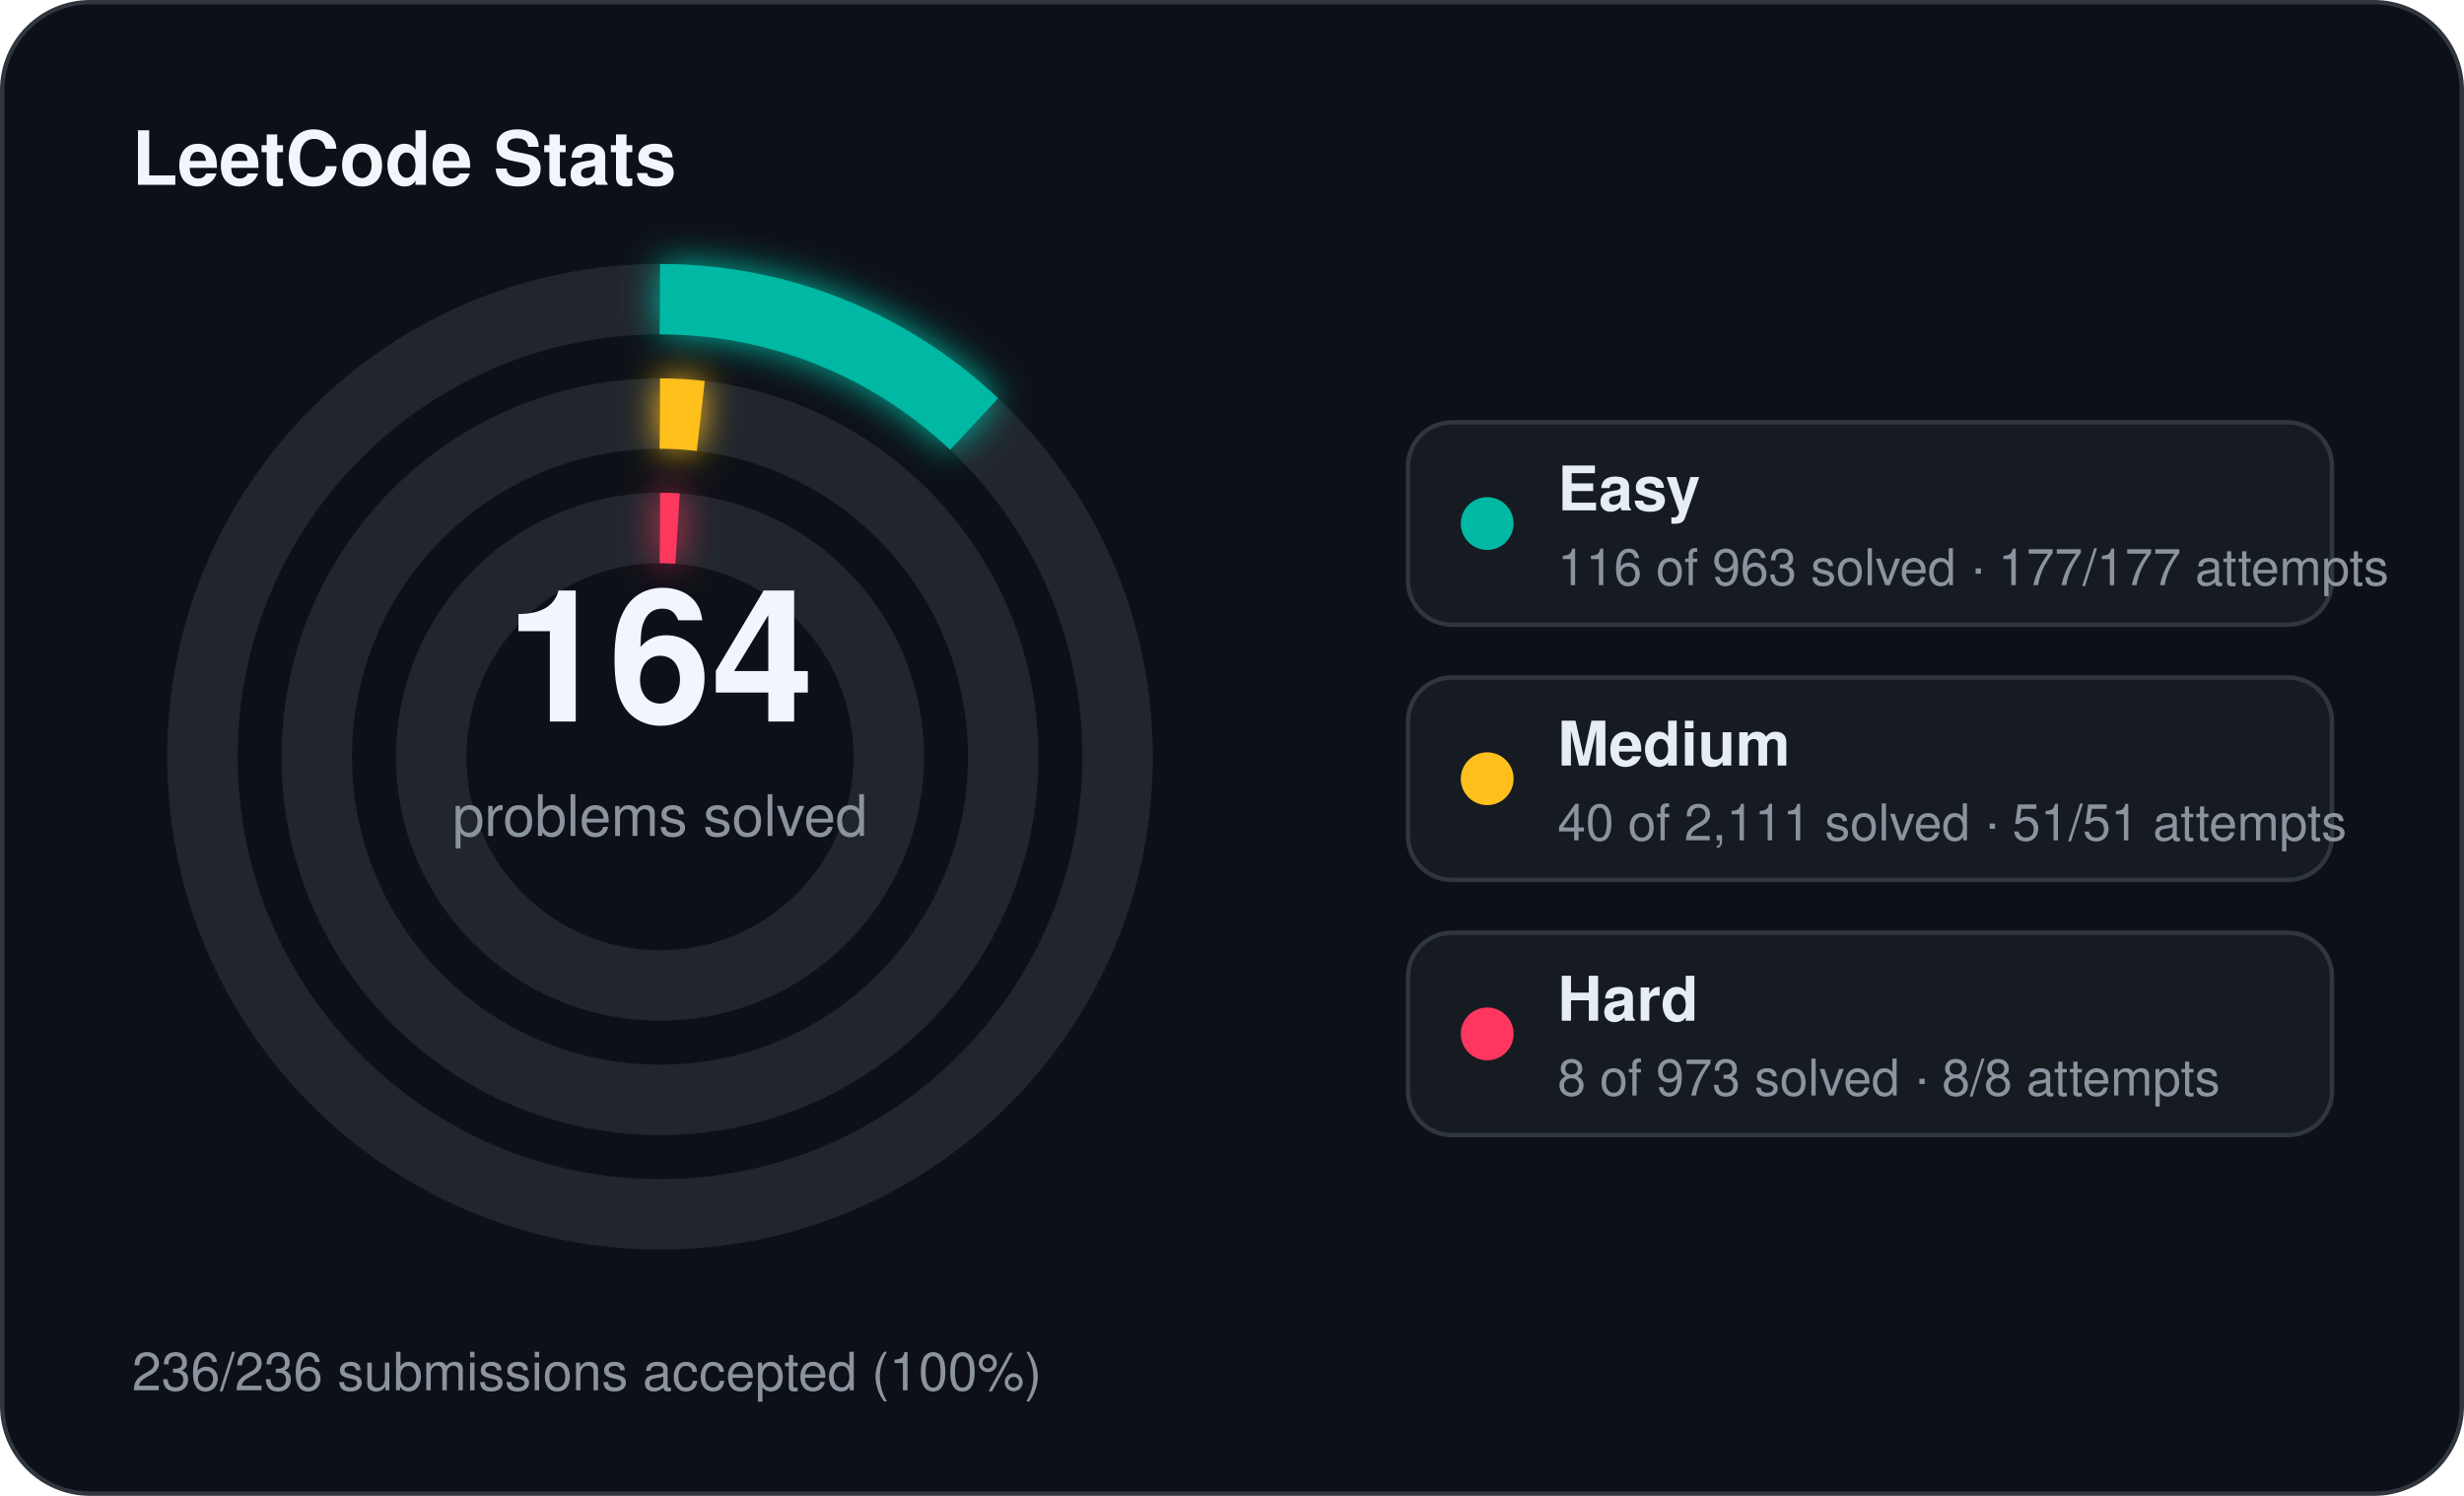
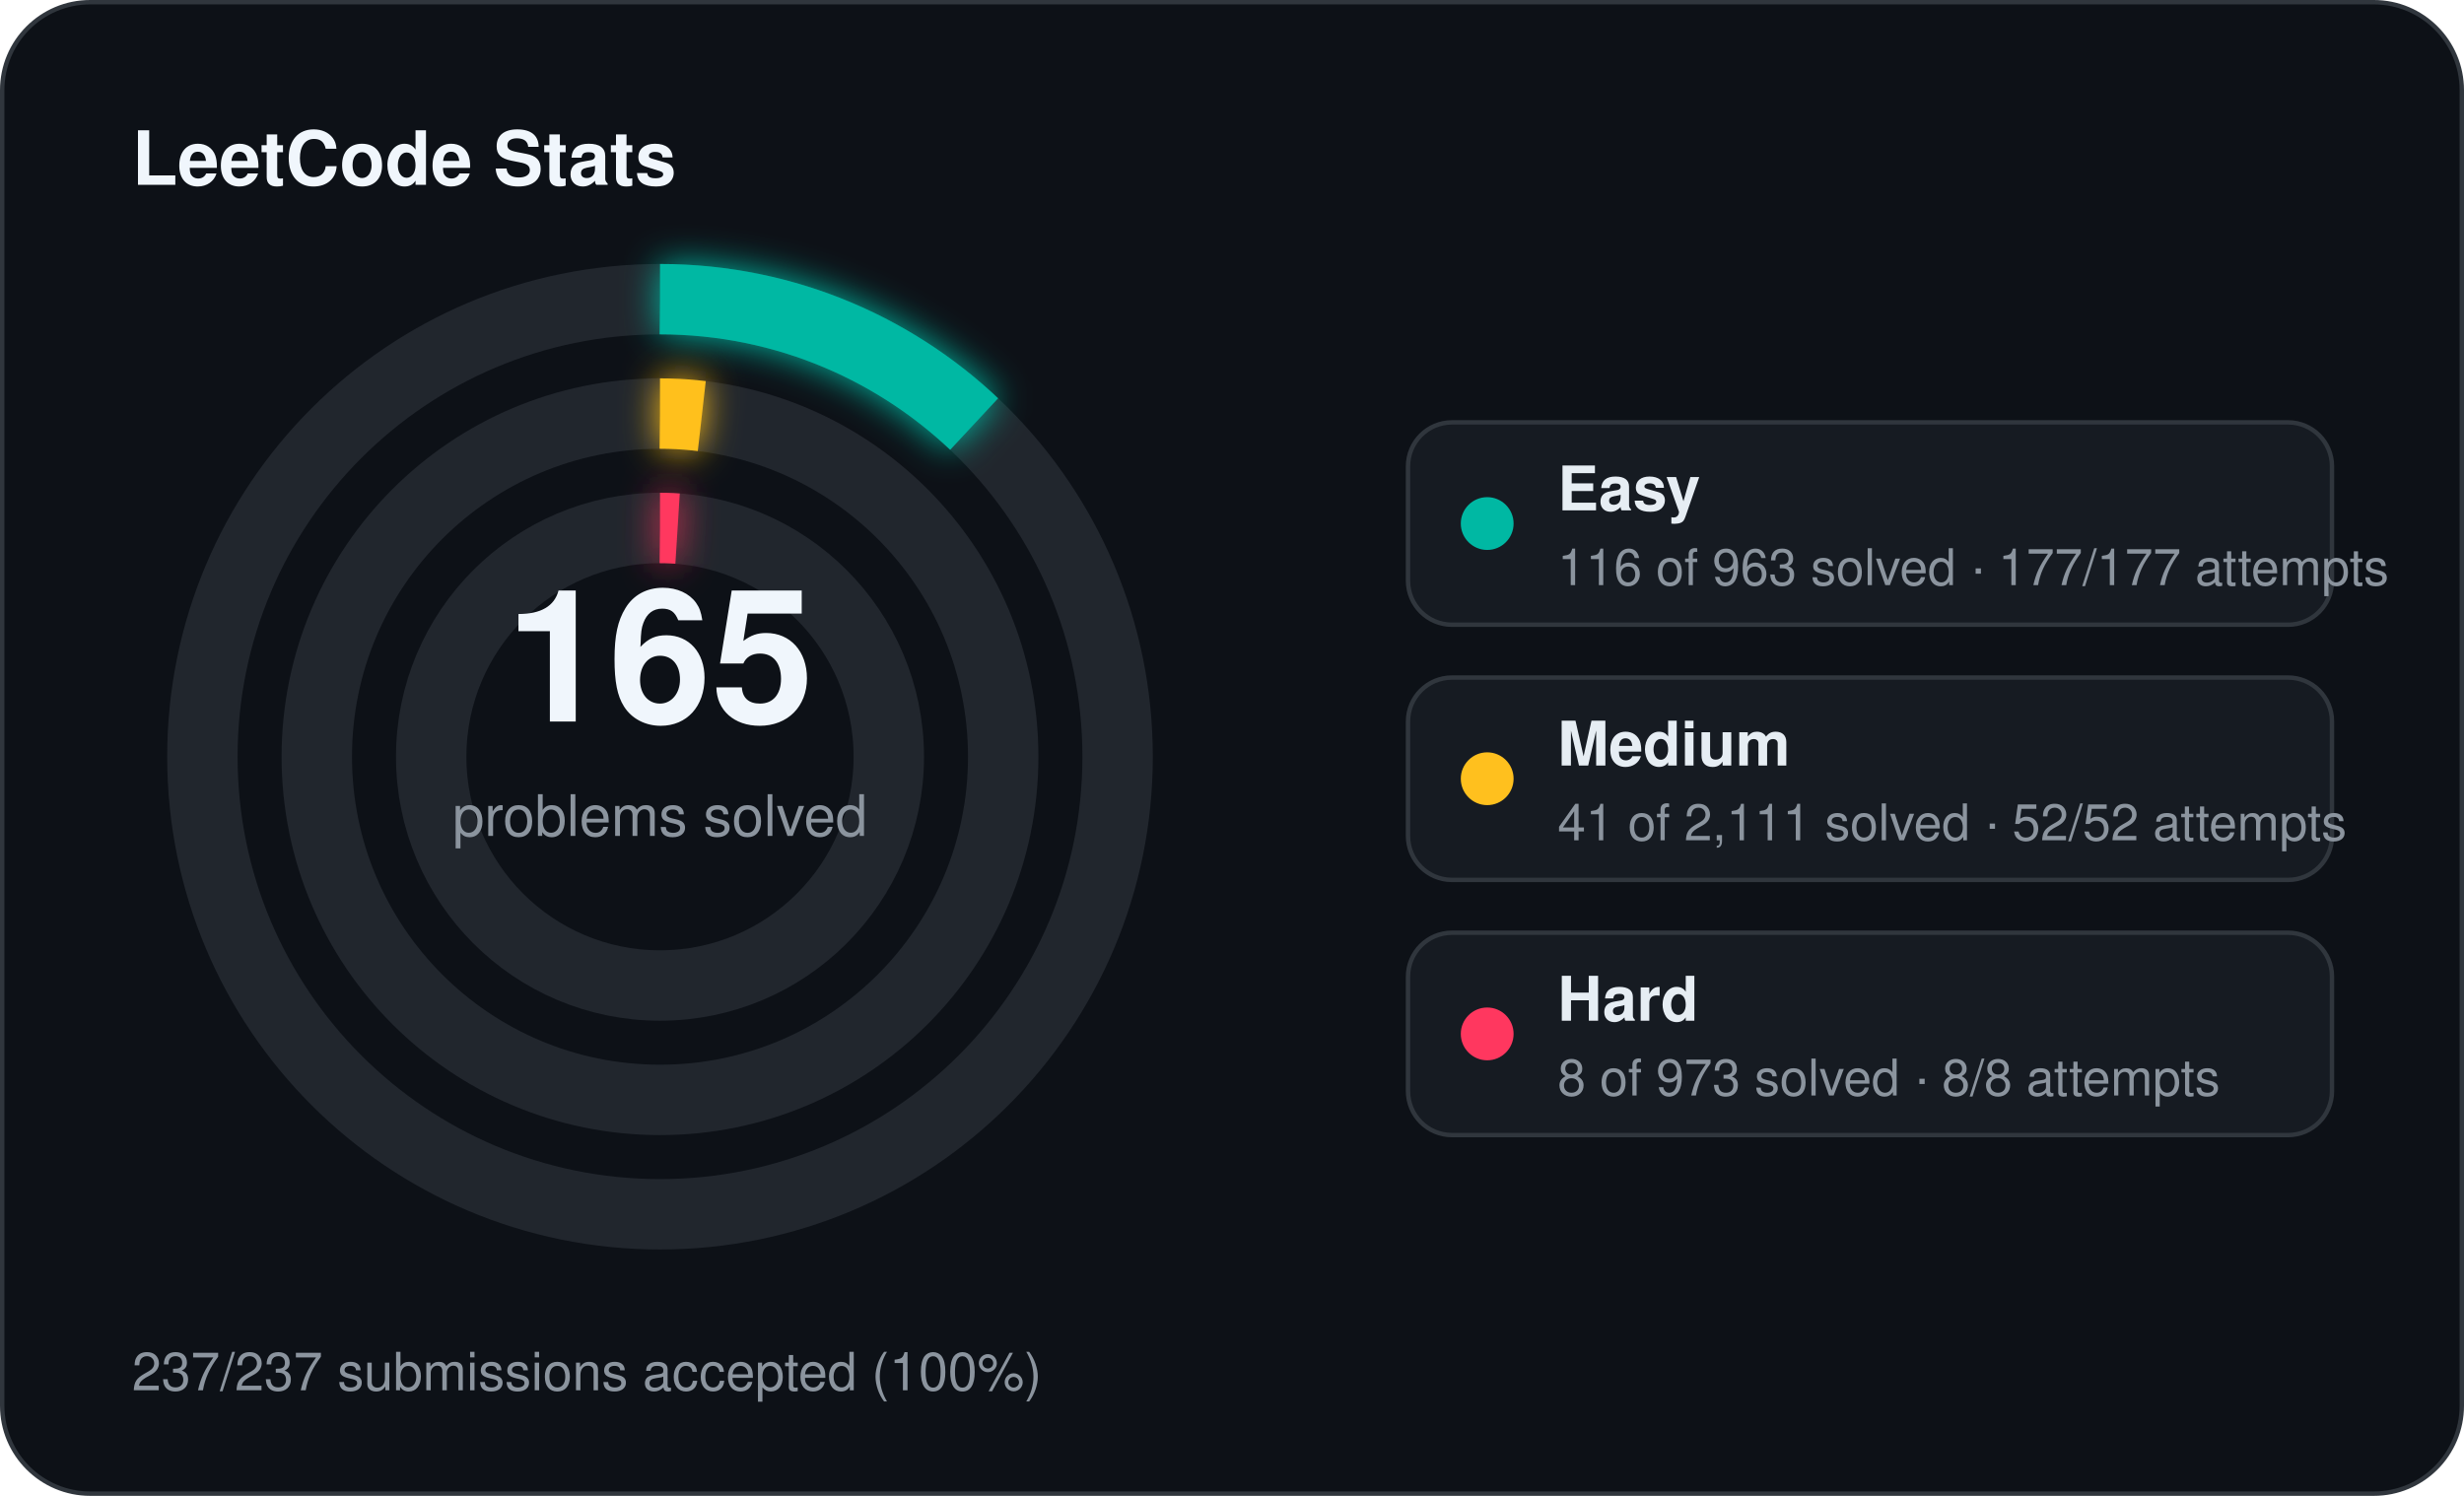
<svg xmlns="http://www.w3.org/2000/svg" width="560" height="340" viewBox="0 0 560 340">
  <defs>
    <filter id="stats-glow" x="-60%" y="-60%" width="220%" height="220%">
      <feGaussianBlur stdDeviation="4" result="blur" />
      <feMerge>
        <feMergeNode in="blur" />
        <feMergeNode in="SourceGraphic" />
      </feMerge>
    </filter>
  </defs>
  <rect x="0.5" y="0.5" width="559" height="339" rx="20" fill="#0d1117" stroke="#30363d" stroke-width="1" />
  <text x="30" y="42" fill="#f0f6fc" font-family="Segoe UI, Helvetica, Arial, sans-serif" font-size="17" font-weight="700">LeetCode Stats</text>
  <circle cx="150" cy="172" r="104" fill="none" stroke="#21262d" stroke-width="16" />
  <circle cx="150" cy="172" r="104" fill="none" stroke="#00b8a3" stroke-width="16" stroke-linecap="butt" stroke-dasharray="78.71 653.45" transform="rotate(-90 150 172)" filter="url(#stats-glow)" />
  <circle cx="150" cy="172" r="78" fill="none" stroke="#21262d" stroke-width="16" />
-   <circle cx="150" cy="172" r="78" fill="none" stroke="#ffc01e" stroke-width="16" stroke-linecap="butt" stroke-dasharray="9.29 490.09" transform="rotate(-90 150 172)" filter="url(#stats-glow)" />
+   <circle cx="150" cy="172" r="78" fill="none" stroke="#ffc01e" stroke-width="16" stroke-linecap="butt" stroke-dasharray="9.52 490.09" transform="rotate(-90 150 172)" filter="url(#stats-glow)" />
  <circle cx="150" cy="172" r="52" fill="none" stroke="#21262d" stroke-width="16" />
  <circle cx="150" cy="172" r="52" fill="none" stroke="#ff375f" stroke-width="16" stroke-linecap="butt" stroke-dasharray="4.00 326.73" transform="rotate(-90 150 172)" filter="url(#stats-glow)" />
-   <text x="150" y="164" text-anchor="middle" fill="#f0f6fc" font-family="Segoe UI, Helvetica, Arial, sans-serif" font-size="42" font-weight="700">164</text>
+   <text x="150" y="164" text-anchor="middle" fill="#f0f6fc" font-family="Segoe UI, Helvetica, Arial, sans-serif" font-size="42" font-weight="700">165</text>
  <text x="150" y="190" text-anchor="middle" fill="#8b949e" font-family="Segoe UI, Helvetica, Arial, sans-serif" font-size="13">problems solved</text>
  <rect x="320" y="96" width="210" height="46" rx="10" fill="#161b22" stroke="#30363d" stroke-width="1" />
  <circle cx="338" cy="119" r="6" fill="#00b8a3" />
  <text x="354" y="116" fill="#e6edf3" font-family="Segoe UI, Helvetica, Arial, sans-serif" font-size="14" font-weight="600">Easy</text>
  <text x="354" y="133" fill="#8b949e" font-family="Segoe UI, Helvetica, Arial, sans-serif" font-size="11.5">116 of 963 solved · 177/177 attempts</text>
  <rect x="320" y="154" width="210" height="46" rx="10" fill="#161b22" stroke="#30363d" stroke-width="1" />
  <circle cx="338" cy="177" r="6" fill="#ffc01e" />
  <text x="354" y="174" fill="#e6edf3" font-family="Segoe UI, Helvetica, Arial, sans-serif" font-size="14" font-weight="600">Medium</text>
-   <text x="354" y="191" fill="#8b949e" font-family="Segoe UI, Helvetica, Arial, sans-serif" font-size="11.5">40 of 2,111 solved · 51/51 attempts</text>
+   <text x="354" y="191" fill="#8b949e" font-family="Segoe UI, Helvetica, Arial, sans-serif" font-size="11.5">41 of 2,111 solved · 52/52 attempts</text>
  <rect x="320" y="212" width="210" height="46" rx="10" fill="#161b22" stroke="#30363d" stroke-width="1" />
  <circle cx="338" cy="235" r="6" fill="#ff375f" />
  <text x="354" y="232" fill="#e6edf3" font-family="Segoe UI, Helvetica, Arial, sans-serif" font-size="14" font-weight="600">Hard</text>
  <text x="354" y="249" fill="#8b949e" font-family="Segoe UI, Helvetica, Arial, sans-serif" font-size="11.5">8 of 973 solved · 8/8 attempts</text>
-   <text x="30" y="316" fill="#8b949e" font-family="Segoe UI, Helvetica, Arial, sans-serif" font-size="12">236/236 submissions accepted (100%)</text>
+   <text x="30" y="316" fill="#8b949e" font-family="Segoe UI, Helvetica, Arial, sans-serif" font-size="12">237/237 submissions accepted (100%)</text>
</svg>
